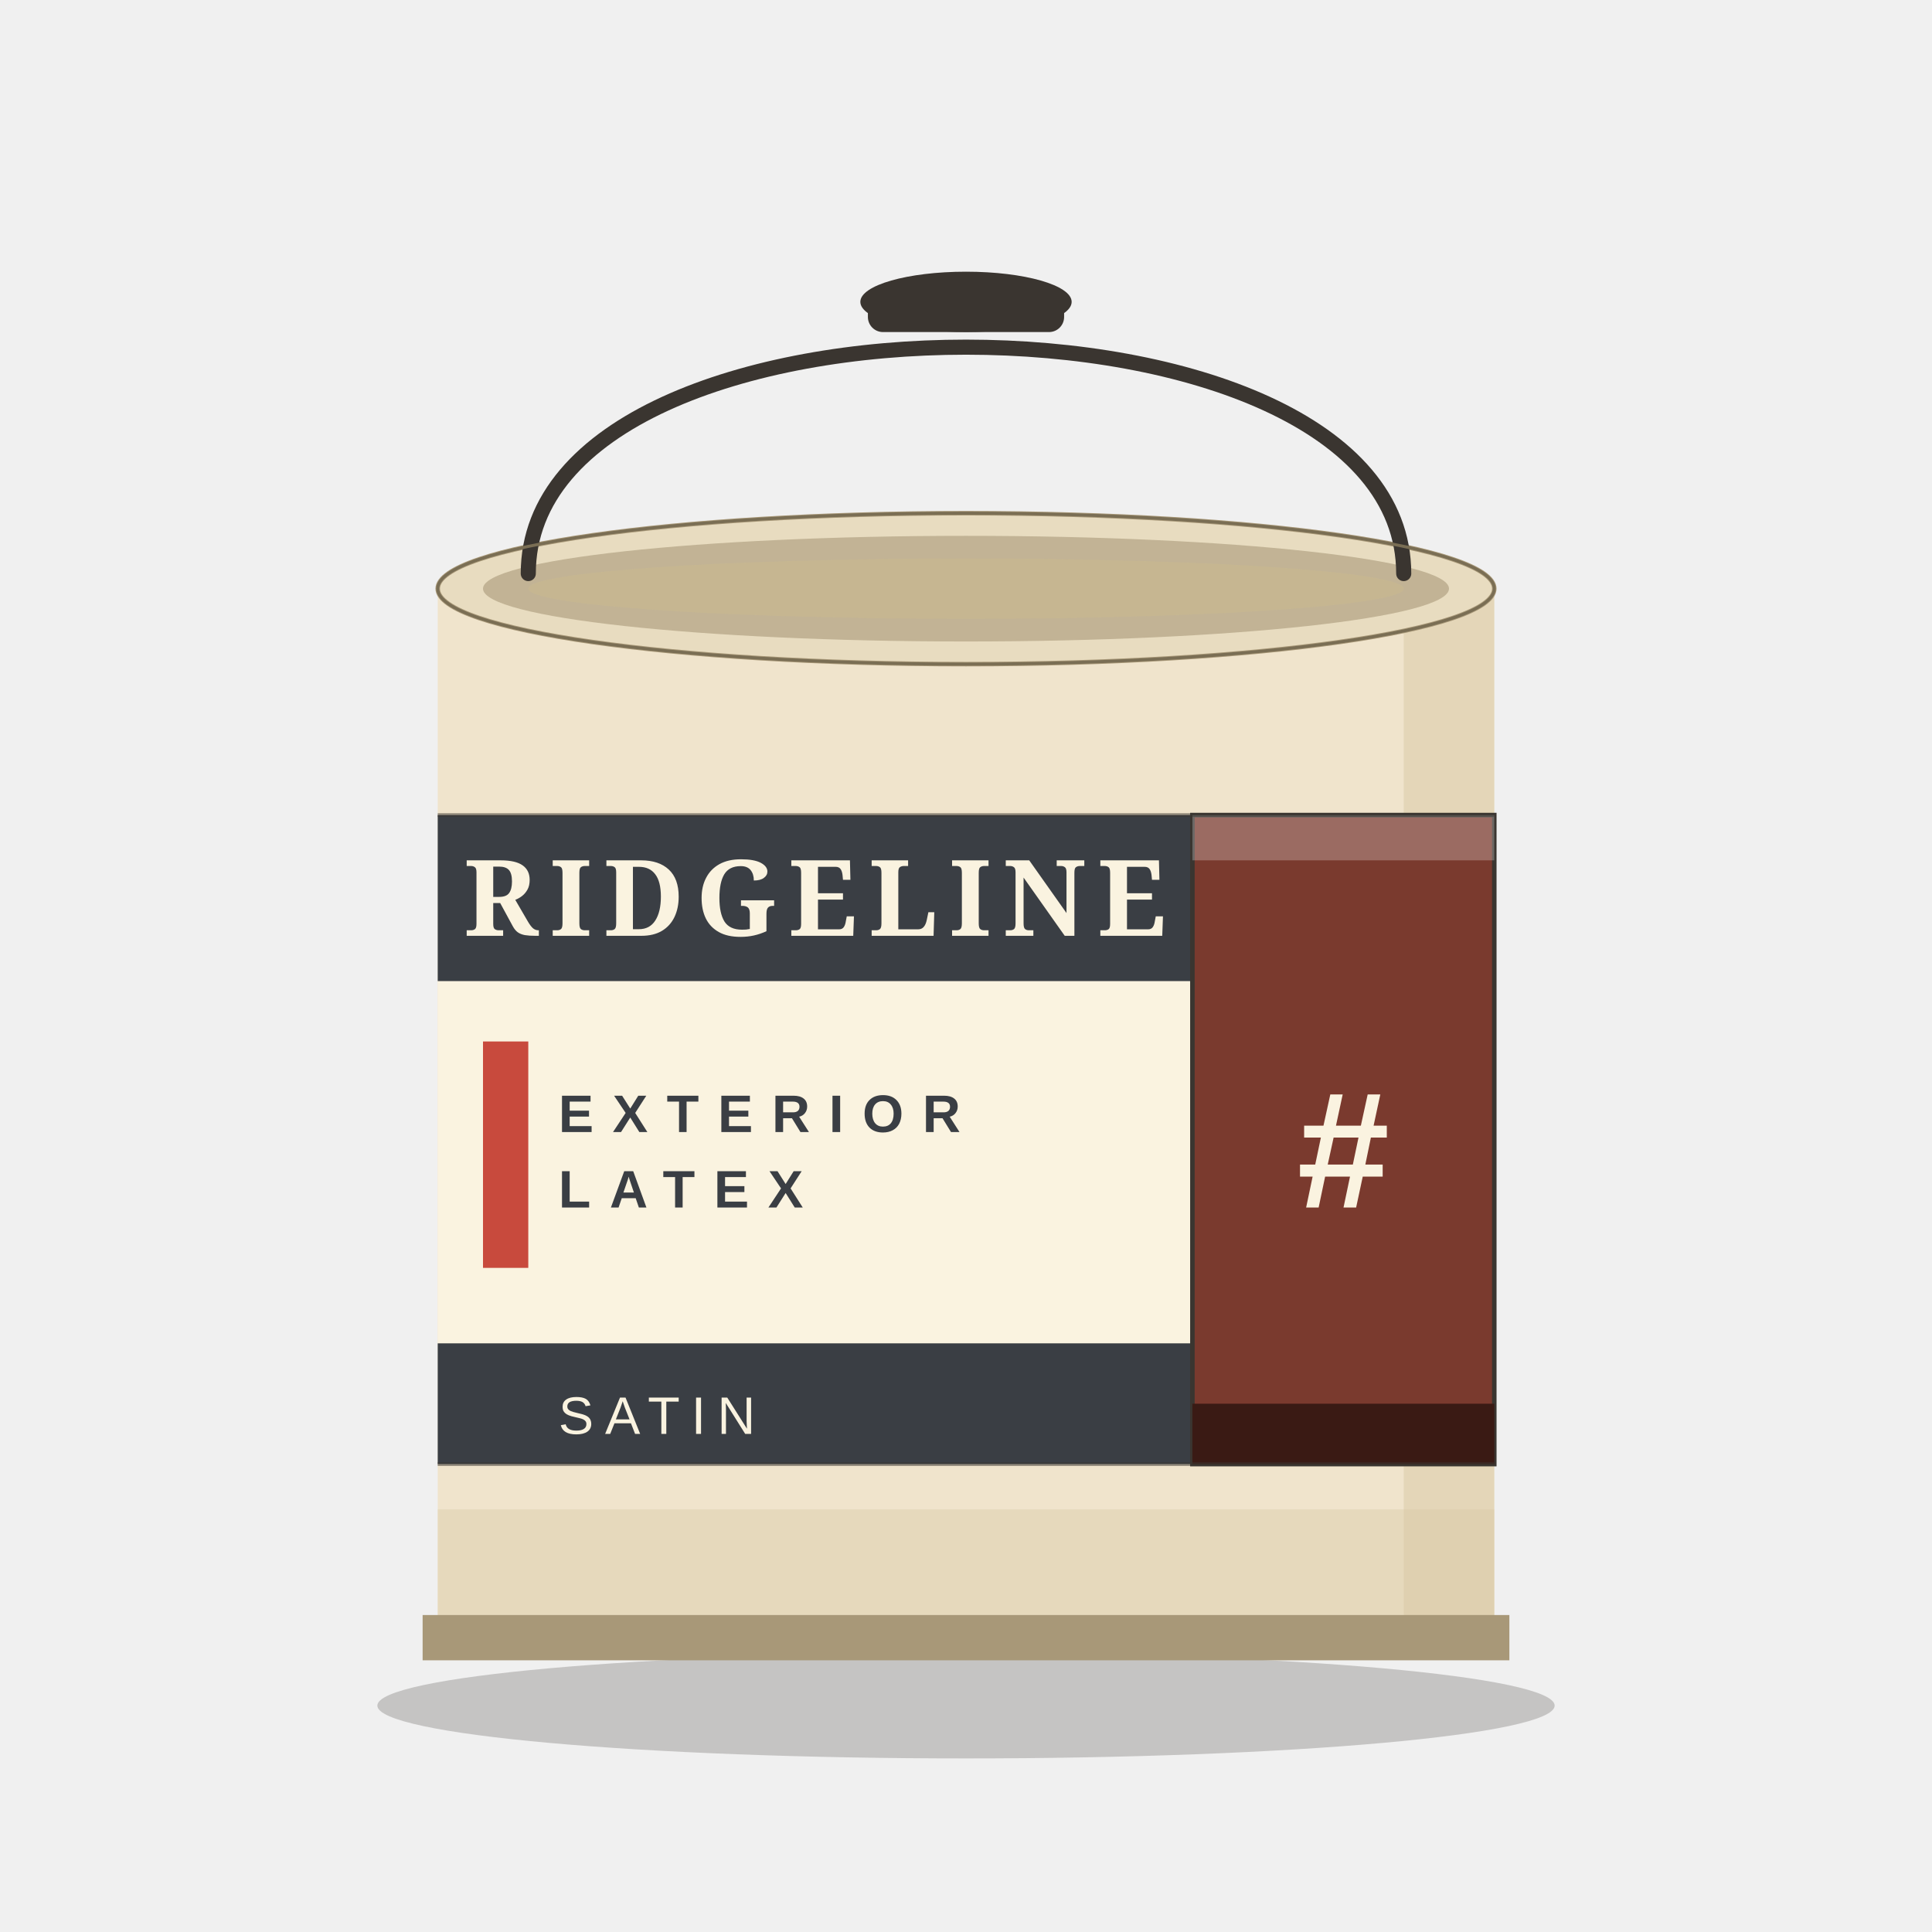
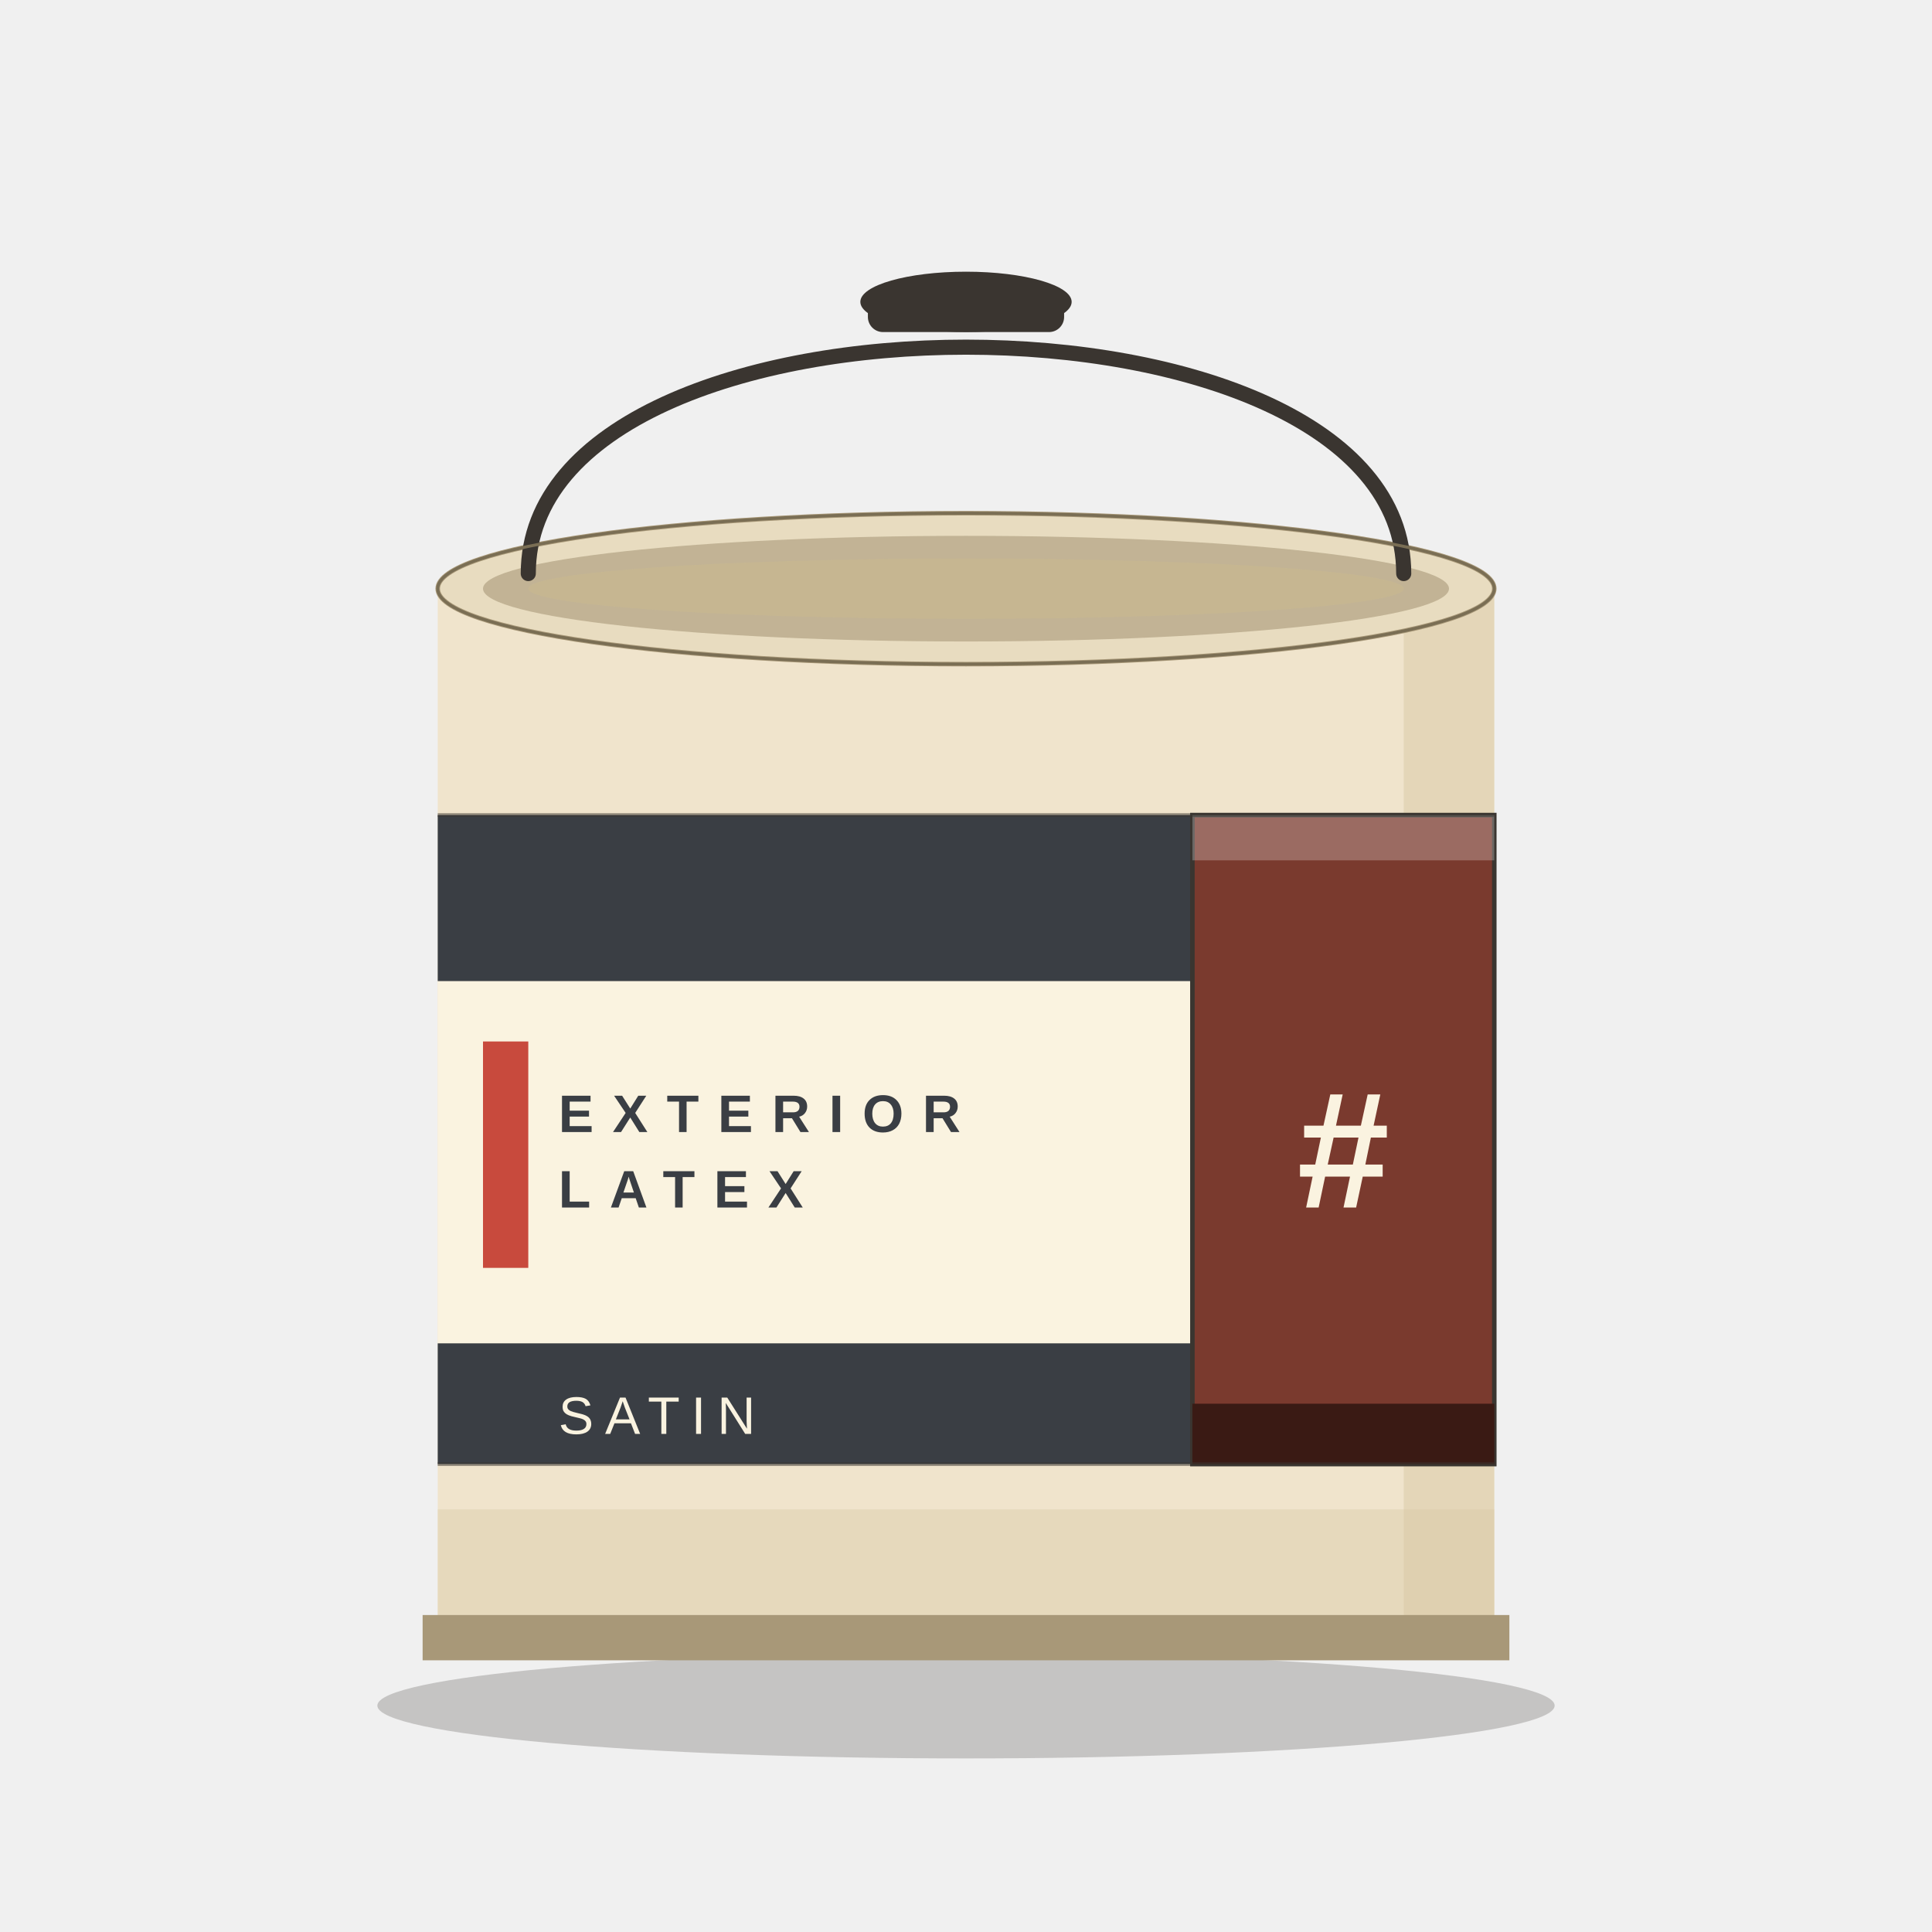
<svg xmlns="http://www.w3.org/2000/svg" viewBox="0 0 256 256" width="256" height="256">
  <defs>
    <style>
    .canBody{fill:#f0e4cc}
    .canShade{fill:#d8c8a4}
    .canTop{fill:#e8dcc0}
    .canTopRim{fill:#a89878}
    .canBottomRim{fill:#a89878}
    .label{fill:#faf3e0}
    .labelBand{fill:#3a3e44}
    .labelAccent{fill:#c84a3d}
    .swatch{fill:#d4c4a0}
    .handle{fill:none;stroke:#3a3530;stroke-width:2;stroke-linecap:round}
    .handleGrip{fill:#3a3530}
    .textBrand{font-family:Georgia,Verdana,serif;font-weight:700;letter-spacing:1.5px}
    .textSub{font-family:Verdana,Arial,sans-serif;font-weight:600;letter-spacing:2.5px}
    .textSheen{font-family:Verdana,Arial,sans-serif;font-weight:500;letter-spacing:1.5px}
  </style>
  </defs>
  <ellipse cx="128" cy="226" rx="78" ry="7" fill="#1a1410" opacity="0.2" />
  <g>
    <rect class="canBody" x="58" y="78" width="140" height="140" />
    <rect class="canShade" x="186" y="78" width="12" height="140" opacity="0.5" />
    <rect class="canShade" x="58" y="200" width="140" height="18" opacity="0.4" />
    <rect class="canBottomRim" x="56" y="214" width="144" height="6" />
    <ellipse class="canTop" cx="128" cy="78" rx="70" ry="10" />
    <ellipse cx="128" cy="78" rx="70" ry="10" fill="none" stroke="#a89878" stroke-width="0.6" />
    <ellipse class="canTopRim" cx="128" cy="78" rx="64" ry="7" opacity="0.6" />
    <ellipse cx="128" cy="78" rx="58" ry="4" fill="#c8b890" opacity="0.7" />
  </g>
  <path class="handle" d="M 70 76 C 70 36 186 36 186 76" />
  <ellipse class="handleGrip" cx="128" cy="40" rx="14" ry="4" />
  <rect class="handleGrip" x="115" y="38" width="26" height="6" rx="2" />
  <g>
    <rect class="label" x="58" y="108" width="100" height="86" />
    <rect class="labelBand" x="58" y="108" width="100" height="22" />
    <rect class="labelBand" x="58" y="178" width="100" height="16" />
-     <text class="textBrand" x="108" y="124" font-size="14" fill="#faf3e0" text-anchor="middle">RIDGELINE</text>
    <rect class="labelAccent" x="64" y="138" width="6" height="30" />
    <text class="textSub" x="74" y="150" font-size="7" fill="#3a3e44">EXTERIOR</text>
    <text class="textSub" x="74" y="160" font-size="7" fill="#3a3e44">LATEX</text>
    <text class="textSheen" x="74" y="190" font-size="7" fill="#faf3e0">SATIN</text>
  </g>
  <g>
    <rect x="158" y="108" width="40" height="86" fill="#7a3a2e" />
    <rect x="158" y="108" width="40" height="86" fill="none" stroke="#3a3530" stroke-width="0.6" />
    <rect x="158" y="108" width="40" height="6" fill="#ffffff" opacity="0.25" />
    <rect x="158" y="186" width="40" height="8" fill="#3a1a14" />
    <text x="178" y="160" font-family="Verdana,Arial,sans-serif" font-size="22" font-weight="700" fill="#faf3e0" text-anchor="middle">#</text>
  </g>
  <line x1="58" y1="108" x2="198" y2="108" stroke="#3a3530" stroke-width="0.5" opacity="0.5" />
  <line x1="58" y1="194" x2="198" y2="194" stroke="#3a3530" stroke-width="0.5" opacity="0.5" />
  <ellipse cx="128" cy="78" rx="70" ry="10" fill="none" stroke="#7a6e54" stroke-width="0.4" />
</svg>
